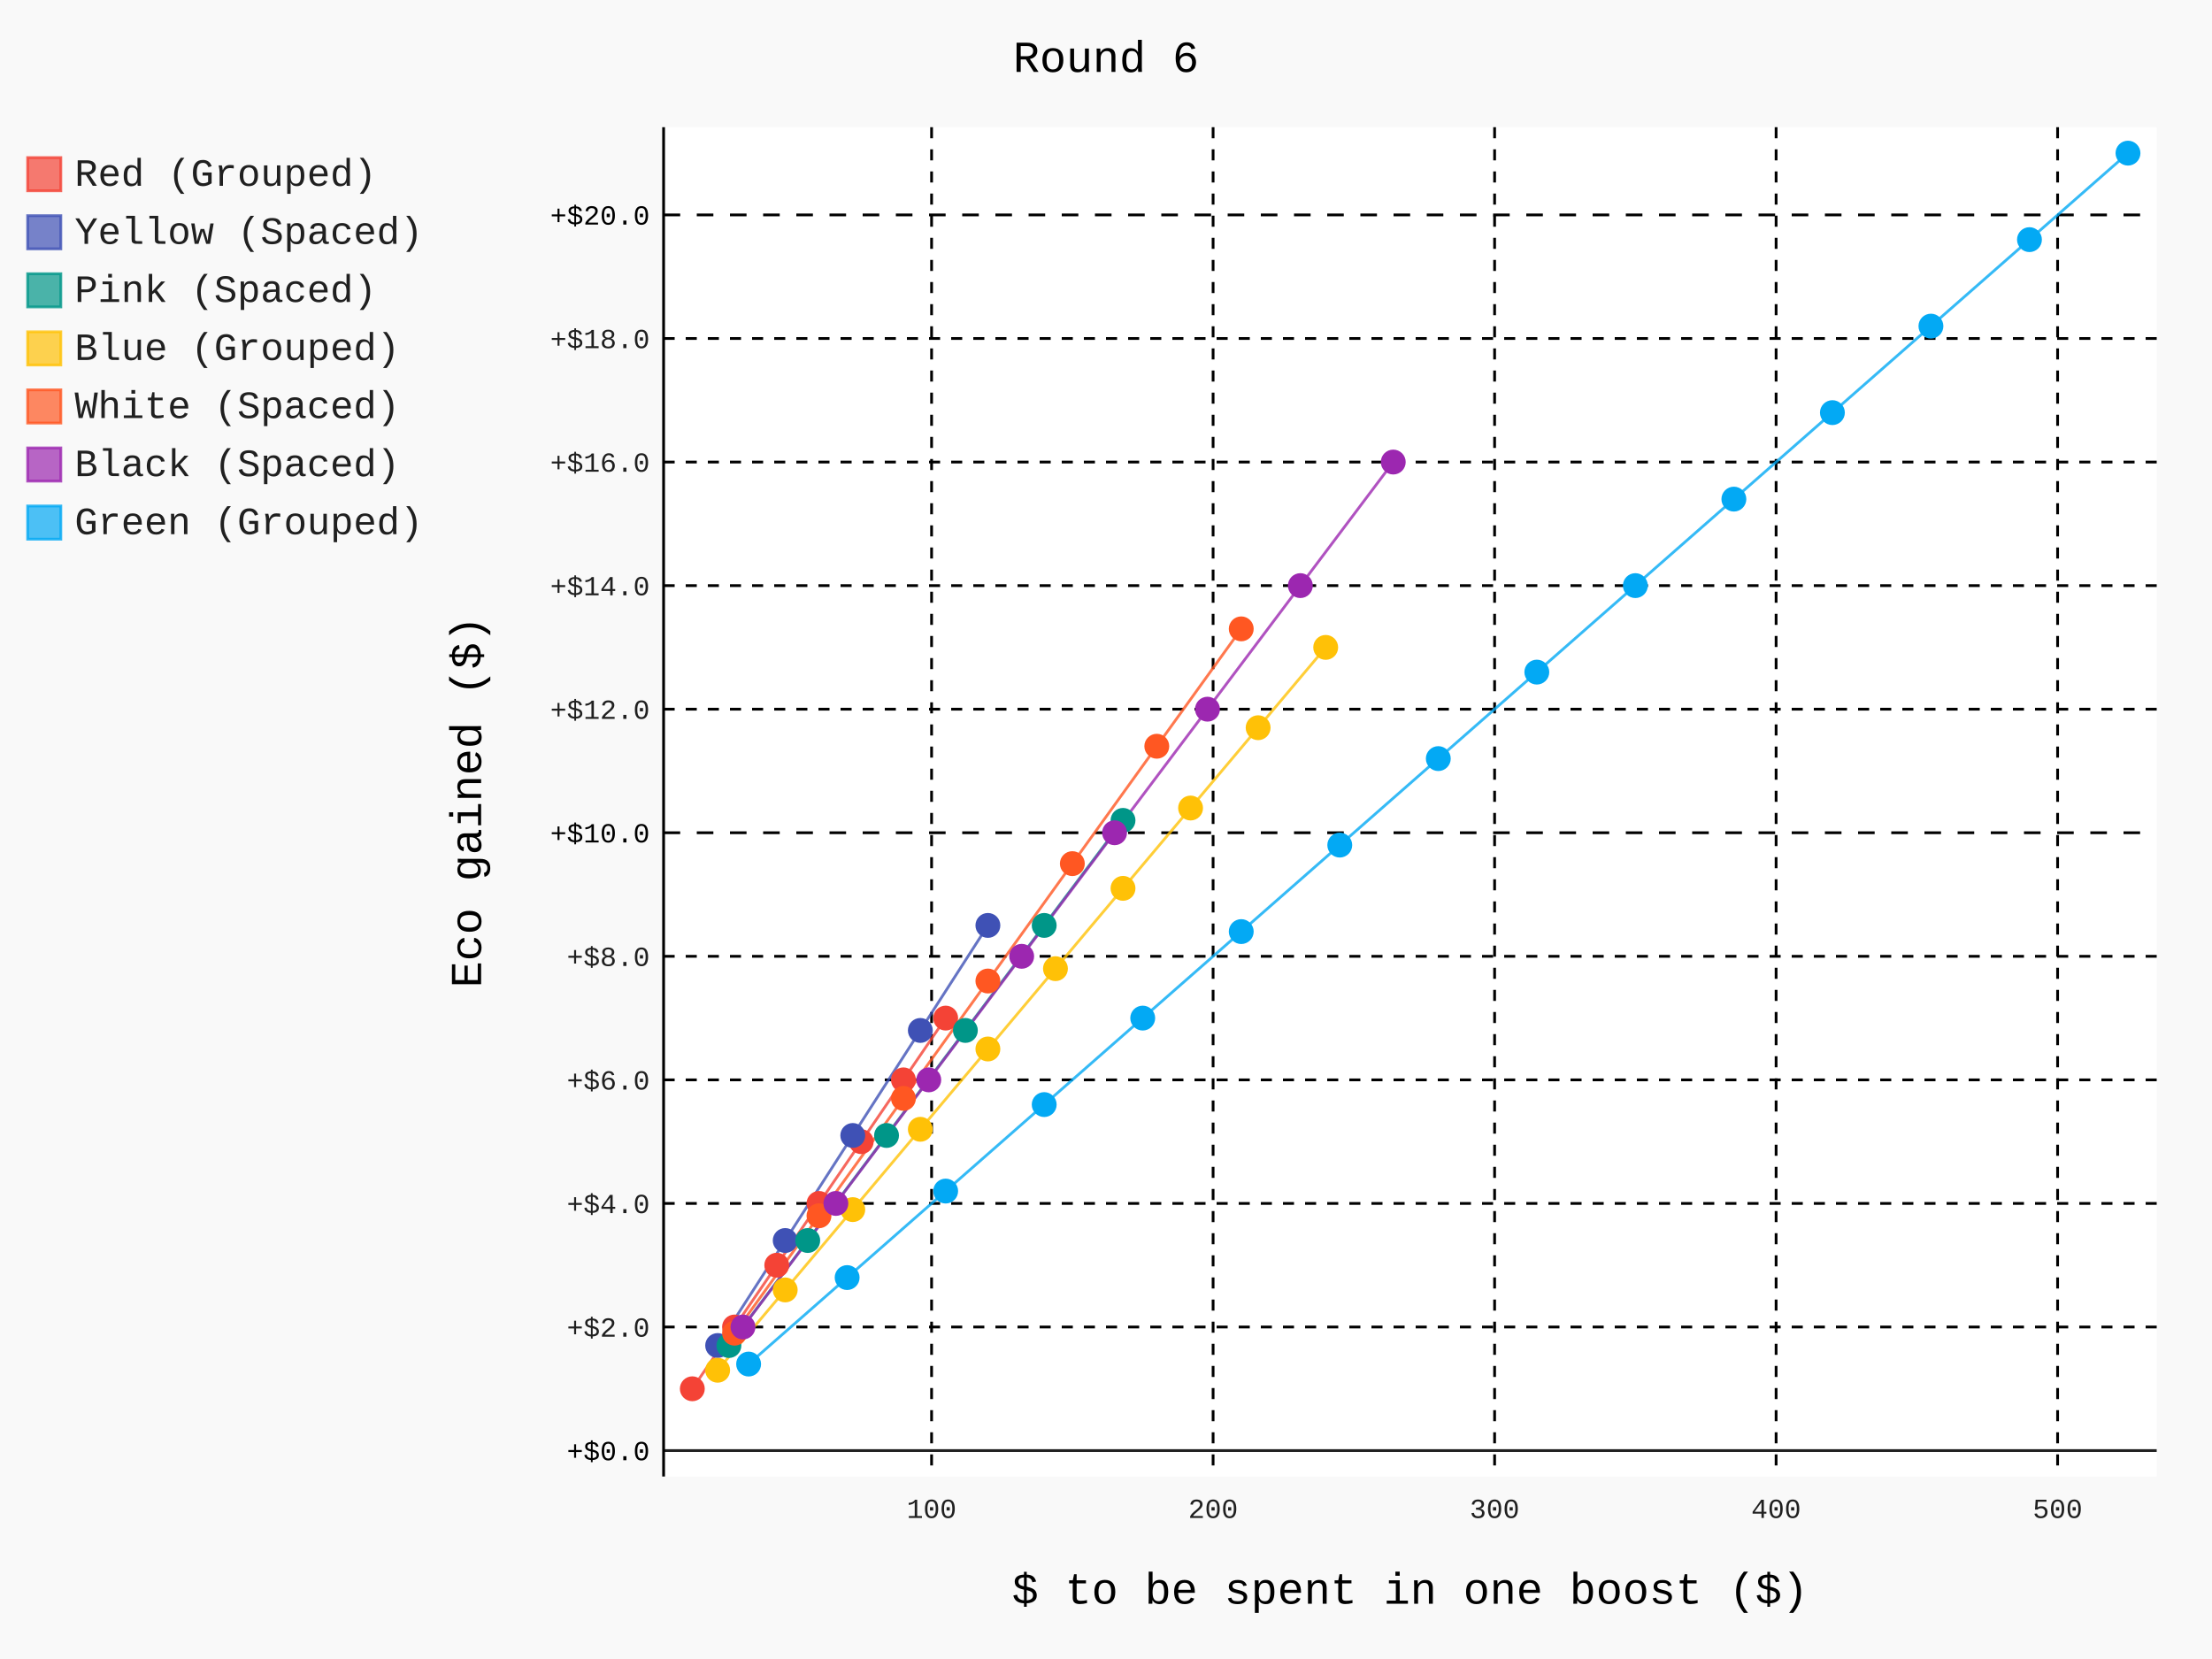
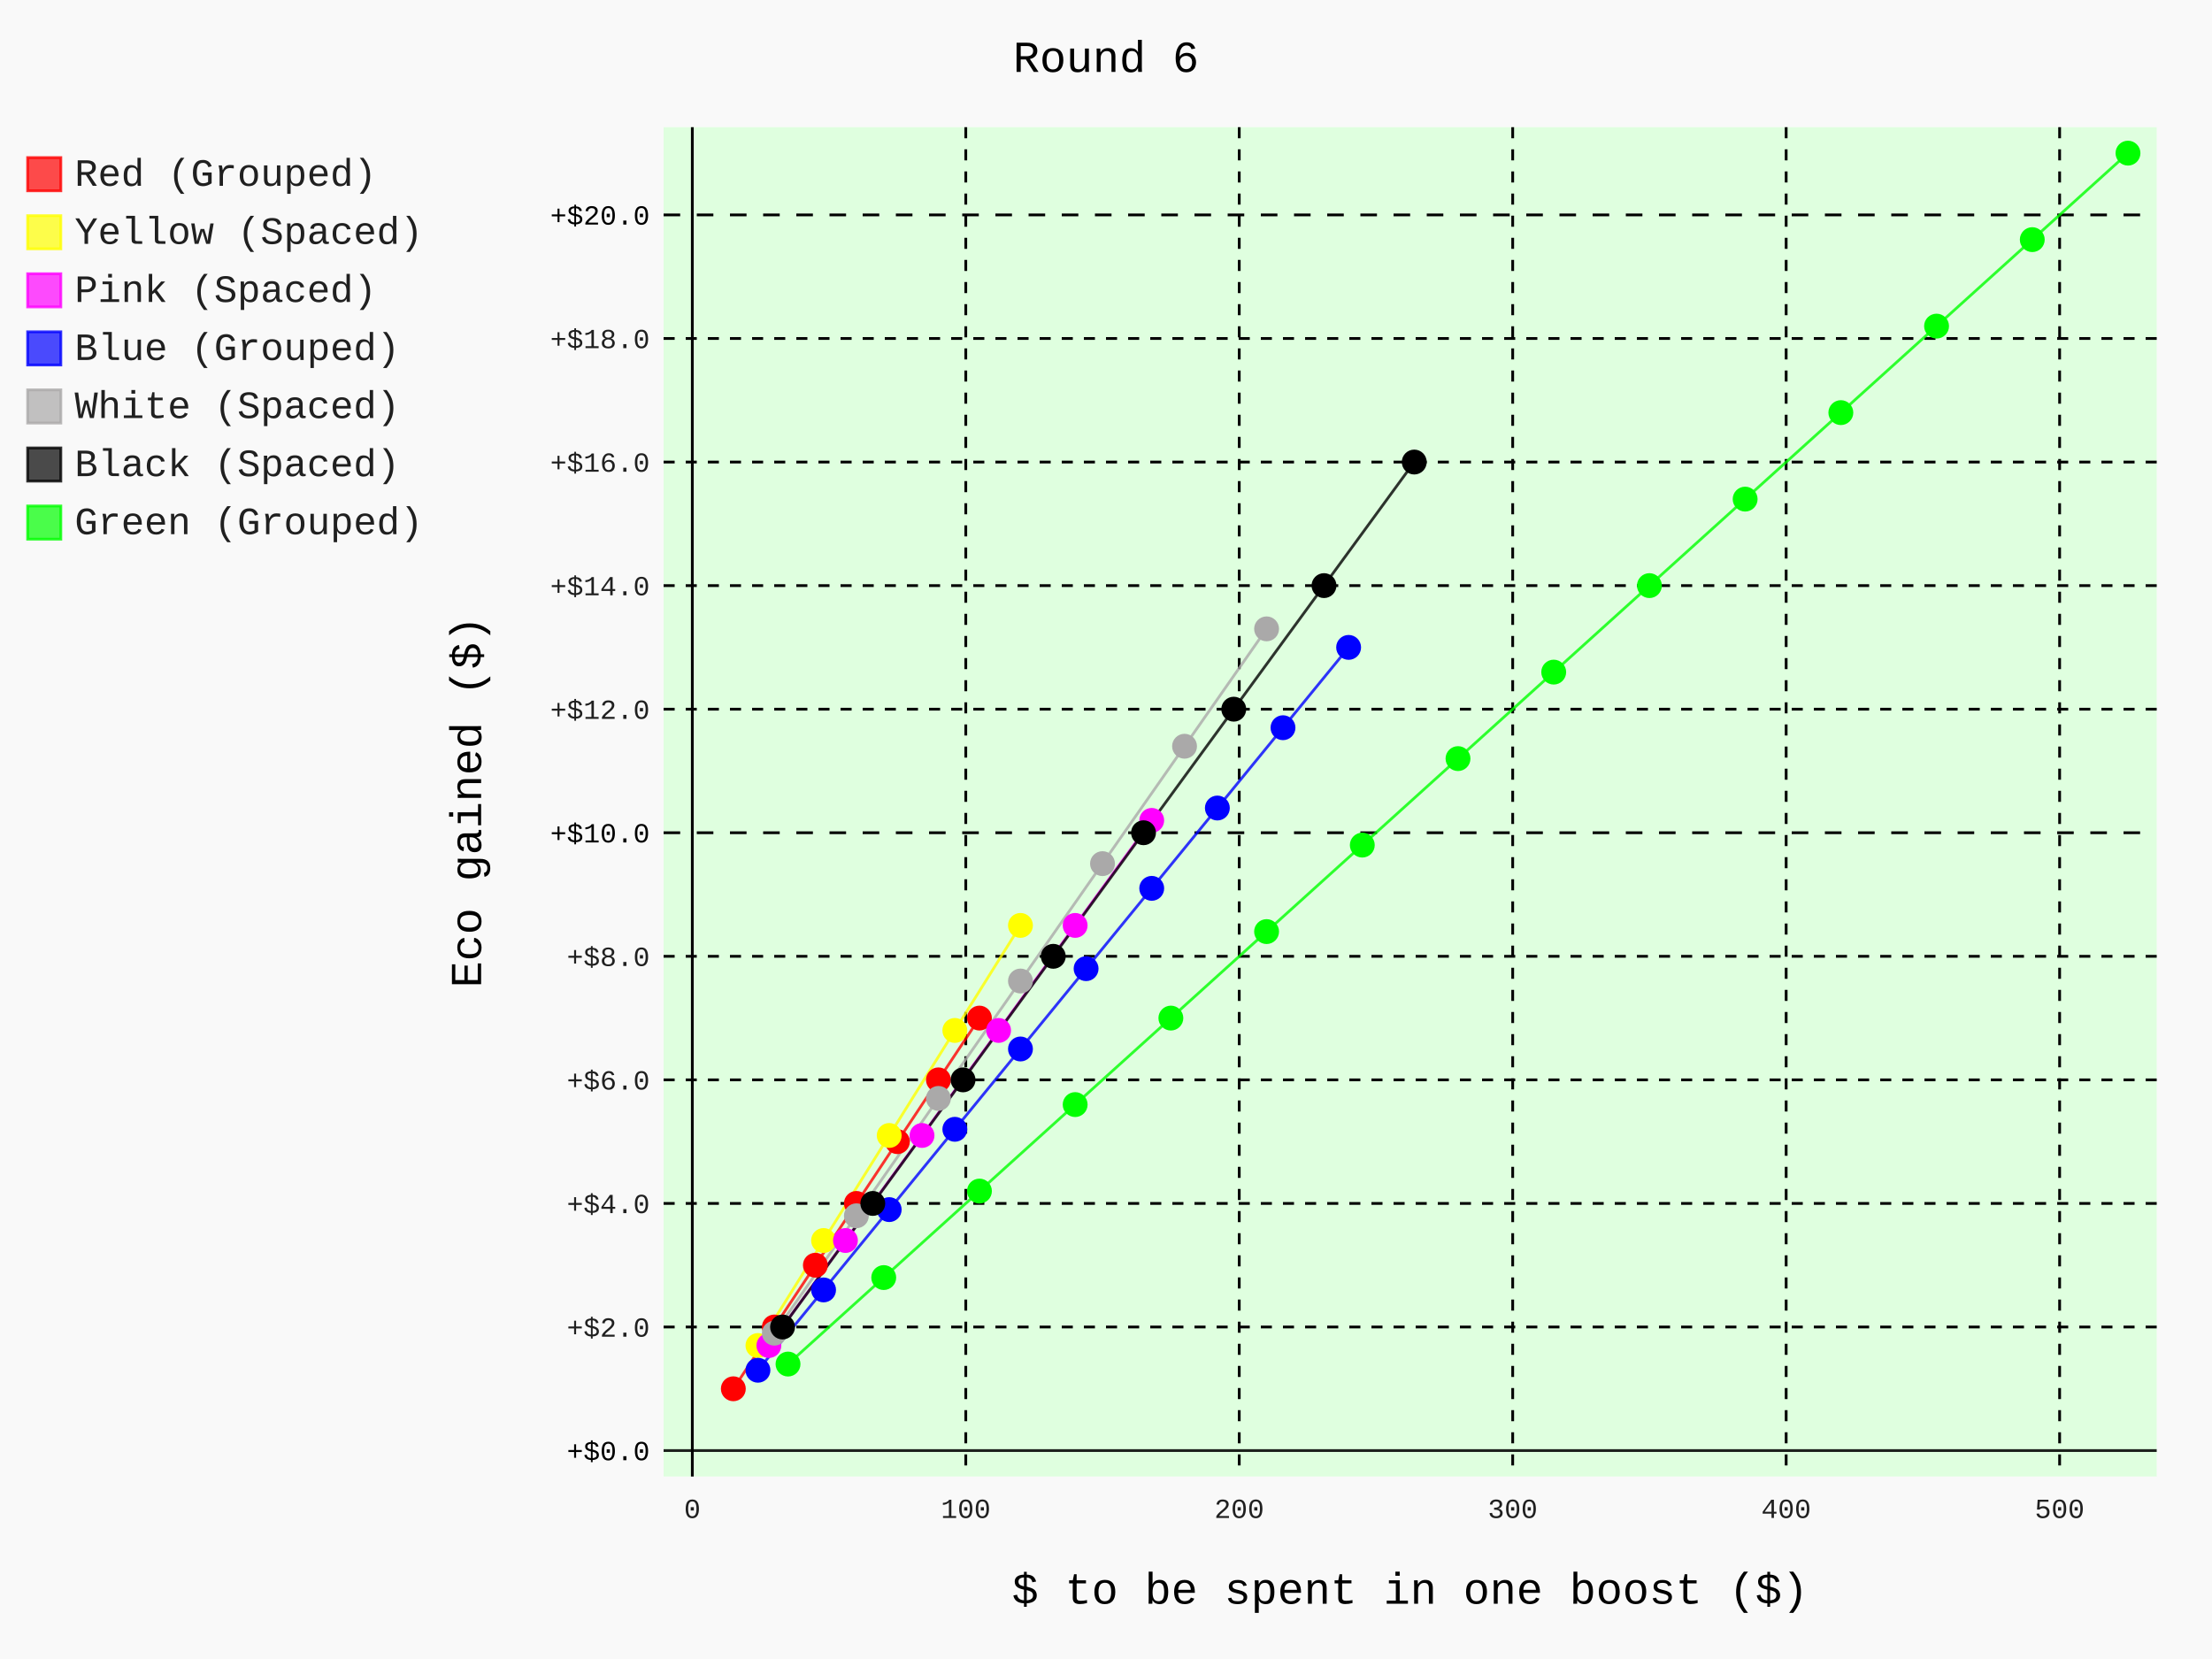
- <svg xmlns="http://www.w3.org/2000/svg" id="chart-aa7e422b-37c7-4d6f-934a-53f9d502639b" class="pygal-chart" viewBox="0 0 800 600">
+ <svg xmlns="http://www.w3.org/2000/svg" id="chart-6a867fff-202b-40a6-900a-6acf3de8e53e" class="pygal-chart" viewBox="0 0 800 600">
  <defs>
-     <style type="text/css">#chart-aa7e422b-37c7-4d6f-934a-53f9d502639b{-webkit-user-select:none;-webkit-font-smoothing:antialiased;font-family:Consolas,"Liberation Mono",Menlo,Courier,monospace}#chart-aa7e422b-37c7-4d6f-934a-53f9d502639b .title{font-family:Consolas,"Liberation Mono",Menlo,Courier,monospace;font-size:16px}#chart-aa7e422b-37c7-4d6f-934a-53f9d502639b .legends .legend text{font-family:Consolas,"Liberation Mono",Menlo,Courier,monospace;font-size:14px}#chart-aa7e422b-37c7-4d6f-934a-53f9d502639b .axis text{font-family:Consolas,"Liberation Mono",Menlo,Courier,monospace;font-size:10px}#chart-aa7e422b-37c7-4d6f-934a-53f9d502639b .axis text.major{font-family:Consolas,"Liberation Mono",Menlo,Courier,monospace;font-size:10px}#chart-aa7e422b-37c7-4d6f-934a-53f9d502639b .text-overlay text.value{font-family:Consolas,"Liberation Mono",Menlo,Courier,monospace;font-size:16px}#chart-aa7e422b-37c7-4d6f-934a-53f9d502639b .text-overlay text.label{font-family:Consolas,"Liberation Mono",Menlo,Courier,monospace;font-size:10px}#chart-aa7e422b-37c7-4d6f-934a-53f9d502639b .tooltip{font-family:Consolas,"Liberation Mono",Menlo,Courier,monospace;font-size:14px}#chart-aa7e422b-37c7-4d6f-934a-53f9d502639b text.no_data{font-family:Consolas,"Liberation Mono",Menlo,Courier,monospace;font-size:64px}
- #chart-aa7e422b-37c7-4d6f-934a-53f9d502639b{background-color:rgba(249,249,249,1)}#chart-aa7e422b-37c7-4d6f-934a-53f9d502639b path,#chart-aa7e422b-37c7-4d6f-934a-53f9d502639b line,#chart-aa7e422b-37c7-4d6f-934a-53f9d502639b rect,#chart-aa7e422b-37c7-4d6f-934a-53f9d502639b circle{-webkit-transition:150ms;-moz-transition:150ms;transition:150ms}#chart-aa7e422b-37c7-4d6f-934a-53f9d502639b .graph &gt; .background{fill:rgba(249,249,249,1)}#chart-aa7e422b-37c7-4d6f-934a-53f9d502639b .plot &gt; .background{fill:rgba(255,255,255,1)}#chart-aa7e422b-37c7-4d6f-934a-53f9d502639b .graph{fill:rgba(0,0,0,.87)}#chart-aa7e422b-37c7-4d6f-934a-53f9d502639b text.no_data{fill:rgba(0,0,0,1)}#chart-aa7e422b-37c7-4d6f-934a-53f9d502639b .title{fill:rgba(0,0,0,1)}#chart-aa7e422b-37c7-4d6f-934a-53f9d502639b .legends .legend text{fill:rgba(0,0,0,.87)}#chart-aa7e422b-37c7-4d6f-934a-53f9d502639b .legends .legend:hover text{fill:rgba(0,0,0,1)}#chart-aa7e422b-37c7-4d6f-934a-53f9d502639b .axis .line{stroke:rgba(0,0,0,1)}#chart-aa7e422b-37c7-4d6f-934a-53f9d502639b .axis .guide.line{stroke:rgba(0,0,0,.54)}#chart-aa7e422b-37c7-4d6f-934a-53f9d502639b .axis .major.line{stroke:rgba(0,0,0,.87)}#chart-aa7e422b-37c7-4d6f-934a-53f9d502639b .axis text.major{fill:rgba(0,0,0,1)}#chart-aa7e422b-37c7-4d6f-934a-53f9d502639b .axis.y .guides:hover .guide.line,#chart-aa7e422b-37c7-4d6f-934a-53f9d502639b .line-graph .axis.x .guides:hover .guide.line,#chart-aa7e422b-37c7-4d6f-934a-53f9d502639b .stackedline-graph .axis.x .guides:hover .guide.line,#chart-aa7e422b-37c7-4d6f-934a-53f9d502639b .xy-graph .axis.x .guides:hover .guide.line{stroke:rgba(0,0,0,1)}#chart-aa7e422b-37c7-4d6f-934a-53f9d502639b .axis .guides:hover text{fill:rgba(0,0,0,1)}#chart-aa7e422b-37c7-4d6f-934a-53f9d502639b .reactive{fill-opacity:.7;stroke-opacity:.8;stroke-width:1}#chart-aa7e422b-37c7-4d6f-934a-53f9d502639b .ci{stroke:rgba(0,0,0,.87)}#chart-aa7e422b-37c7-4d6f-934a-53f9d502639b .reactive.active,#chart-aa7e422b-37c7-4d6f-934a-53f9d502639b .active .reactive{fill-opacity:.8;stroke-opacity:.9;stroke-width:4}#chart-aa7e422b-37c7-4d6f-934a-53f9d502639b .ci .reactive.active{stroke-width:1.5}#chart-aa7e422b-37c7-4d6f-934a-53f9d502639b .series text{fill:rgba(0,0,0,1)}#chart-aa7e422b-37c7-4d6f-934a-53f9d502639b .tooltip rect{fill:rgba(255,255,255,1);stroke:rgba(0,0,0,1);-webkit-transition:opacity 150ms;-moz-transition:opacity 150ms;transition:opacity 150ms}#chart-aa7e422b-37c7-4d6f-934a-53f9d502639b .tooltip .label{fill:rgba(0,0,0,.87)}#chart-aa7e422b-37c7-4d6f-934a-53f9d502639b .tooltip .label{fill:rgba(0,0,0,.87)}#chart-aa7e422b-37c7-4d6f-934a-53f9d502639b .tooltip .legend{font-size:.8em;fill:rgba(0,0,0,.54)}#chart-aa7e422b-37c7-4d6f-934a-53f9d502639b .tooltip .x_label{font-size:.6em;fill:rgba(0,0,0,1)}#chart-aa7e422b-37c7-4d6f-934a-53f9d502639b .tooltip .xlink{font-size:.5em;text-decoration:underline}#chart-aa7e422b-37c7-4d6f-934a-53f9d502639b .tooltip .value{font-size:1.5em}#chart-aa7e422b-37c7-4d6f-934a-53f9d502639b .bound{font-size:.5em}#chart-aa7e422b-37c7-4d6f-934a-53f9d502639b .max-value{font-size:.75em;fill:rgba(0,0,0,.54)}#chart-aa7e422b-37c7-4d6f-934a-53f9d502639b .map-element{fill:rgba(255,255,255,1);stroke:rgba(0,0,0,.54) !important}#chart-aa7e422b-37c7-4d6f-934a-53f9d502639b .map-element .reactive{fill-opacity:inherit;stroke-opacity:inherit}#chart-aa7e422b-37c7-4d6f-934a-53f9d502639b .color-0,#chart-aa7e422b-37c7-4d6f-934a-53f9d502639b .color-0 a:visited{stroke:#F44336;fill:#F44336}#chart-aa7e422b-37c7-4d6f-934a-53f9d502639b .color-1,#chart-aa7e422b-37c7-4d6f-934a-53f9d502639b .color-1 a:visited{stroke:#3F51B5;fill:#3F51B5}#chart-aa7e422b-37c7-4d6f-934a-53f9d502639b .color-2,#chart-aa7e422b-37c7-4d6f-934a-53f9d502639b .color-2 a:visited{stroke:#009688;fill:#009688}#chart-aa7e422b-37c7-4d6f-934a-53f9d502639b .color-3,#chart-aa7e422b-37c7-4d6f-934a-53f9d502639b .color-3 a:visited{stroke:#FFC107;fill:#FFC107}#chart-aa7e422b-37c7-4d6f-934a-53f9d502639b .color-4,#chart-aa7e422b-37c7-4d6f-934a-53f9d502639b .color-4 a:visited{stroke:#FF5722;fill:#FF5722}#chart-aa7e422b-37c7-4d6f-934a-53f9d502639b .color-5,#chart-aa7e422b-37c7-4d6f-934a-53f9d502639b .color-5 a:visited{stroke:#9C27B0;fill:#9C27B0}#chart-aa7e422b-37c7-4d6f-934a-53f9d502639b .color-6,#chart-aa7e422b-37c7-4d6f-934a-53f9d502639b .color-6 a:visited{stroke:#03A9F4;fill:#03A9F4}#chart-aa7e422b-37c7-4d6f-934a-53f9d502639b .text-overlay .color-0 text{fill:black}#chart-aa7e422b-37c7-4d6f-934a-53f9d502639b .text-overlay .color-1 text{fill:black}#chart-aa7e422b-37c7-4d6f-934a-53f9d502639b .text-overlay .color-2 text{fill:black}#chart-aa7e422b-37c7-4d6f-934a-53f9d502639b .text-overlay .color-3 text{fill:black}#chart-aa7e422b-37c7-4d6f-934a-53f9d502639b .text-overlay .color-4 text{fill:black}#chart-aa7e422b-37c7-4d6f-934a-53f9d502639b .text-overlay .color-5 text{fill:black}#chart-aa7e422b-37c7-4d6f-934a-53f9d502639b .text-overlay .color-6 text{fill:black}#chart-aa7e422b-37c7-4d6f-934a-53f9d502639b .series{stroke-width:2;stroke-dasharray:(2,3)}#chart-aa7e422b-37c7-4d6f-934a-53f9d502639b .series.serie-0{stroke-width:2;stroke-dasharray:(2,3)}#chart-aa7e422b-37c7-4d6f-934a-53f9d502639b .series.serie-1{stroke-width:2;stroke-dasharray:(2,3)}#chart-aa7e422b-37c7-4d6f-934a-53f9d502639b .series.serie-2{stroke-width:2;stroke-dasharray:(2,3)}#chart-aa7e422b-37c7-4d6f-934a-53f9d502639b .series.serie-3{stroke-width:2;stroke-dasharray:(2,3)}#chart-aa7e422b-37c7-4d6f-934a-53f9d502639b .series.serie-4{stroke-width:2;stroke-dasharray:(2,3)}#chart-aa7e422b-37c7-4d6f-934a-53f9d502639b .series.serie-5{stroke-width:2;stroke-dasharray:(2,3)}#chart-aa7e422b-37c7-4d6f-934a-53f9d502639b .series.serie-6{stroke-width:2;stroke-dasharray:(2,3)}
- #chart-aa7e422b-37c7-4d6f-934a-53f9d502639b text.no_data{text-anchor:middle}#chart-aa7e422b-37c7-4d6f-934a-53f9d502639b .guide.line{fill:none}#chart-aa7e422b-37c7-4d6f-934a-53f9d502639b .centered{text-anchor:middle}#chart-aa7e422b-37c7-4d6f-934a-53f9d502639b .title{text-anchor:middle}#chart-aa7e422b-37c7-4d6f-934a-53f9d502639b .legends .legend text{fill-opacity:1}#chart-aa7e422b-37c7-4d6f-934a-53f9d502639b .axis.x text{text-anchor:middle}#chart-aa7e422b-37c7-4d6f-934a-53f9d502639b .axis.x:not(.web) text[transform]{text-anchor:start}#chart-aa7e422b-37c7-4d6f-934a-53f9d502639b .axis.x:not(.web) text[transform].backwards{text-anchor:end}#chart-aa7e422b-37c7-4d6f-934a-53f9d502639b .axis.y text{text-anchor:end}#chart-aa7e422b-37c7-4d6f-934a-53f9d502639b .axis.y text[transform].backwards{text-anchor:start}#chart-aa7e422b-37c7-4d6f-934a-53f9d502639b .axis.y2 text{text-anchor:start}#chart-aa7e422b-37c7-4d6f-934a-53f9d502639b .axis.y2 text[transform].backwards{text-anchor:end}#chart-aa7e422b-37c7-4d6f-934a-53f9d502639b .axis .guide.line{stroke-dasharray:4,4;stroke:black}#chart-aa7e422b-37c7-4d6f-934a-53f9d502639b .axis .major.guide.line{stroke-dasharray:6,6;stroke:black}#chart-aa7e422b-37c7-4d6f-934a-53f9d502639b .horizontal .axis.y .guide.line,#chart-aa7e422b-37c7-4d6f-934a-53f9d502639b .horizontal .axis.y2 .guide.line,#chart-aa7e422b-37c7-4d6f-934a-53f9d502639b .vertical .axis.x .guide.line{opacity:0}#chart-aa7e422b-37c7-4d6f-934a-53f9d502639b .horizontal .axis.always_show .guide.line,#chart-aa7e422b-37c7-4d6f-934a-53f9d502639b .vertical .axis.always_show .guide.line{opacity:1 !important}#chart-aa7e422b-37c7-4d6f-934a-53f9d502639b .axis.y .guides:hover .guide.line,#chart-aa7e422b-37c7-4d6f-934a-53f9d502639b .axis.y2 .guides:hover .guide.line,#chart-aa7e422b-37c7-4d6f-934a-53f9d502639b .axis.x .guides:hover .guide.line{opacity:1}#chart-aa7e422b-37c7-4d6f-934a-53f9d502639b .axis .guides:hover text{opacity:1}#chart-aa7e422b-37c7-4d6f-934a-53f9d502639b .nofill{fill:none}#chart-aa7e422b-37c7-4d6f-934a-53f9d502639b .subtle-fill{fill-opacity:.2}#chart-aa7e422b-37c7-4d6f-934a-53f9d502639b .dot{stroke-width:1px;fill-opacity:1;stroke-opacity:1}#chart-aa7e422b-37c7-4d6f-934a-53f9d502639b .dot.active{stroke-width:5px}#chart-aa7e422b-37c7-4d6f-934a-53f9d502639b .dot.negative{fill:transparent}#chart-aa7e422b-37c7-4d6f-934a-53f9d502639b text,#chart-aa7e422b-37c7-4d6f-934a-53f9d502639b tspan{stroke:none !important}#chart-aa7e422b-37c7-4d6f-934a-53f9d502639b .series text.active{opacity:1}#chart-aa7e422b-37c7-4d6f-934a-53f9d502639b .tooltip rect{fill-opacity:.95;stroke-width:.5}#chart-aa7e422b-37c7-4d6f-934a-53f9d502639b .tooltip text{fill-opacity:1}#chart-aa7e422b-37c7-4d6f-934a-53f9d502639b .showable{visibility:hidden}#chart-aa7e422b-37c7-4d6f-934a-53f9d502639b .showable.shown{visibility:visible}#chart-aa7e422b-37c7-4d6f-934a-53f9d502639b .gauge-background{fill:rgba(229,229,229,1);stroke:none}#chart-aa7e422b-37c7-4d6f-934a-53f9d502639b .bg-lines{stroke:rgba(249,249,249,1);stroke-width:2px}</style>
+     <style type="text/css">#chart-6a867fff-202b-40a6-900a-6acf3de8e53e{-webkit-user-select:none;-webkit-font-smoothing:antialiased;font-family:Consolas,"Liberation Mono",Menlo,Courier,monospace}#chart-6a867fff-202b-40a6-900a-6acf3de8e53e .title{font-family:Consolas,"Liberation Mono",Menlo,Courier,monospace;font-size:16px}#chart-6a867fff-202b-40a6-900a-6acf3de8e53e .legends .legend text{font-family:Consolas,"Liberation Mono",Menlo,Courier,monospace;font-size:14px}#chart-6a867fff-202b-40a6-900a-6acf3de8e53e .axis text{font-family:Consolas,"Liberation Mono",Menlo,Courier,monospace;font-size:10px}#chart-6a867fff-202b-40a6-900a-6acf3de8e53e .axis text.major{font-family:Consolas,"Liberation Mono",Menlo,Courier,monospace;font-size:10px}#chart-6a867fff-202b-40a6-900a-6acf3de8e53e .text-overlay text.value{font-family:Consolas,"Liberation Mono",Menlo,Courier,monospace;font-size:16px}#chart-6a867fff-202b-40a6-900a-6acf3de8e53e .text-overlay text.label{font-family:Consolas,"Liberation Mono",Menlo,Courier,monospace;font-size:10px}#chart-6a867fff-202b-40a6-900a-6acf3de8e53e .tooltip{font-family:Consolas,"Liberation Mono",Menlo,Courier,monospace;font-size:14px}#chart-6a867fff-202b-40a6-900a-6acf3de8e53e text.no_data{font-family:Consolas,"Liberation Mono",Menlo,Courier,monospace;font-size:64px}
+ #chart-6a867fff-202b-40a6-900a-6acf3de8e53e{background-color:rgba(249,249,249,1)}#chart-6a867fff-202b-40a6-900a-6acf3de8e53e path,#chart-6a867fff-202b-40a6-900a-6acf3de8e53e line,#chart-6a867fff-202b-40a6-900a-6acf3de8e53e rect,#chart-6a867fff-202b-40a6-900a-6acf3de8e53e circle{-webkit-transition:150ms;-moz-transition:150ms;transition:150ms}#chart-6a867fff-202b-40a6-900a-6acf3de8e53e .graph &gt; .background{fill:rgba(249,249,249,1)}#chart-6a867fff-202b-40a6-900a-6acf3de8e53e .plot &gt; .background{fill:#dfffdf}#chart-6a867fff-202b-40a6-900a-6acf3de8e53e .graph{fill:rgba(0,0,0,.87)}#chart-6a867fff-202b-40a6-900a-6acf3de8e53e text.no_data{fill:rgba(0,0,0,1)}#chart-6a867fff-202b-40a6-900a-6acf3de8e53e .title{fill:rgba(0,0,0,1)}#chart-6a867fff-202b-40a6-900a-6acf3de8e53e .legends .legend text{fill:rgba(0,0,0,.87)}#chart-6a867fff-202b-40a6-900a-6acf3de8e53e .legends .legend:hover text{fill:rgba(0,0,0,1)}#chart-6a867fff-202b-40a6-900a-6acf3de8e53e .axis .line{stroke:rgba(0,0,0,1)}#chart-6a867fff-202b-40a6-900a-6acf3de8e53e .axis .guide.line{stroke:rgba(0,0,0,.54)}#chart-6a867fff-202b-40a6-900a-6acf3de8e53e .axis .major.line{stroke:rgba(0,0,0,.87)}#chart-6a867fff-202b-40a6-900a-6acf3de8e53e .axis text.major{fill:rgba(0,0,0,1)}#chart-6a867fff-202b-40a6-900a-6acf3de8e53e .axis.y .guides:hover .guide.line,#chart-6a867fff-202b-40a6-900a-6acf3de8e53e .line-graph .axis.x .guides:hover .guide.line,#chart-6a867fff-202b-40a6-900a-6acf3de8e53e .stackedline-graph .axis.x .guides:hover .guide.line,#chart-6a867fff-202b-40a6-900a-6acf3de8e53e .xy-graph .axis.x .guides:hover .guide.line{stroke:rgba(0,0,0,1)}#chart-6a867fff-202b-40a6-900a-6acf3de8e53e .axis .guides:hover text{fill:rgba(0,0,0,1)}#chart-6a867fff-202b-40a6-900a-6acf3de8e53e .reactive{fill-opacity:.7;stroke-opacity:.8;stroke-width:1}#chart-6a867fff-202b-40a6-900a-6acf3de8e53e .ci{stroke:rgba(0,0,0,.87)}#chart-6a867fff-202b-40a6-900a-6acf3de8e53e .reactive.active,#chart-6a867fff-202b-40a6-900a-6acf3de8e53e .active .reactive{fill-opacity:.8;stroke-opacity:.9;stroke-width:4}#chart-6a867fff-202b-40a6-900a-6acf3de8e53e .ci .reactive.active{stroke-width:1.5}#chart-6a867fff-202b-40a6-900a-6acf3de8e53e .series text{fill:rgba(0,0,0,1)}#chart-6a867fff-202b-40a6-900a-6acf3de8e53e .tooltip rect{fill:#dfffdf;stroke:rgba(0,0,0,1);-webkit-transition:opacity 150ms;-moz-transition:opacity 150ms;transition:opacity 150ms}#chart-6a867fff-202b-40a6-900a-6acf3de8e53e .tooltip .label{fill:rgba(0,0,0,.87)}#chart-6a867fff-202b-40a6-900a-6acf3de8e53e .tooltip .label{fill:rgba(0,0,0,.87)}#chart-6a867fff-202b-40a6-900a-6acf3de8e53e .tooltip .legend{font-size:.8em;fill:rgba(0,0,0,.54)}#chart-6a867fff-202b-40a6-900a-6acf3de8e53e .tooltip .x_label{font-size:.6em;fill:rgba(0,0,0,1)}#chart-6a867fff-202b-40a6-900a-6acf3de8e53e .tooltip .xlink{font-size:.5em;text-decoration:underline}#chart-6a867fff-202b-40a6-900a-6acf3de8e53e .tooltip .value{font-size:1.5em}#chart-6a867fff-202b-40a6-900a-6acf3de8e53e .bound{font-size:.5em}#chart-6a867fff-202b-40a6-900a-6acf3de8e53e .max-value{font-size:.75em;fill:rgba(0,0,0,.54)}#chart-6a867fff-202b-40a6-900a-6acf3de8e53e .map-element{fill:#dfffdf;stroke:rgba(0,0,0,.54) !important}#chart-6a867fff-202b-40a6-900a-6acf3de8e53e .map-element .reactive{fill-opacity:inherit;stroke-opacity:inherit}#chart-6a867fff-202b-40a6-900a-6acf3de8e53e .color-0,#chart-6a867fff-202b-40a6-900a-6acf3de8e53e .color-0 a:visited{stroke:#ff0101;fill:#ff0101}#chart-6a867fff-202b-40a6-900a-6acf3de8e53e .color-1,#chart-6a867fff-202b-40a6-900a-6acf3de8e53e .color-1 a:visited{stroke:#ffff00;fill:#ffff00}#chart-6a867fff-202b-40a6-900a-6acf3de8e53e .color-2,#chart-6a867fff-202b-40a6-900a-6acf3de8e53e .color-2 a:visited{stroke:#ff00ff;fill:#ff00ff}#chart-6a867fff-202b-40a6-900a-6acf3de8e53e .color-3,#chart-6a867fff-202b-40a6-900a-6acf3de8e53e .color-3 a:visited{stroke:#0101ff;fill:#0101ff}#chart-6a867fff-202b-40a6-900a-6acf3de8e53e .color-4,#chart-6a867fff-202b-40a6-900a-6acf3de8e53e .color-4 a:visited{stroke:#aaa9a9;fill:#aaa9a9}#chart-6a867fff-202b-40a6-900a-6acf3de8e53e .color-5,#chart-6a867fff-202b-40a6-900a-6acf3de8e53e .color-5 a:visited{stroke:#000000;fill:#000000}#chart-6a867fff-202b-40a6-900a-6acf3de8e53e .color-6,#chart-6a867fff-202b-40a6-900a-6acf3de8e53e .color-6 a:visited{stroke:#01ff01;fill:#01ff01}#chart-6a867fff-202b-40a6-900a-6acf3de8e53e .text-overlay .color-0 text{fill:black}#chart-6a867fff-202b-40a6-900a-6acf3de8e53e .text-overlay .color-1 text{fill:black}#chart-6a867fff-202b-40a6-900a-6acf3de8e53e .text-overlay .color-2 text{fill:black}#chart-6a867fff-202b-40a6-900a-6acf3de8e53e .text-overlay .color-3 text{fill:black}#chart-6a867fff-202b-40a6-900a-6acf3de8e53e .text-overlay .color-4 text{fill:black}#chart-6a867fff-202b-40a6-900a-6acf3de8e53e .text-overlay .color-5 text{fill:white}#chart-6a867fff-202b-40a6-900a-6acf3de8e53e .text-overlay .color-6 text{fill:black}#chart-6a867fff-202b-40a6-900a-6acf3de8e53e .series{stroke-width:2;stroke-dasharray:(2,3)}#chart-6a867fff-202b-40a6-900a-6acf3de8e53e .series.serie-0{stroke-width:2;stroke-dasharray:(2,3)}#chart-6a867fff-202b-40a6-900a-6acf3de8e53e .series.serie-1{stroke-width:2;stroke-dasharray:(2,3)}#chart-6a867fff-202b-40a6-900a-6acf3de8e53e .series.serie-2{stroke-width:2;stroke-dasharray:(2,3)}#chart-6a867fff-202b-40a6-900a-6acf3de8e53e .series.serie-3{stroke-width:2;stroke-dasharray:(2,3)}#chart-6a867fff-202b-40a6-900a-6acf3de8e53e .series.serie-4{stroke-width:2;stroke-dasharray:(2,3)}#chart-6a867fff-202b-40a6-900a-6acf3de8e53e .series.serie-5{stroke-width:2;stroke-dasharray:(2,3)}#chart-6a867fff-202b-40a6-900a-6acf3de8e53e .series.serie-6{stroke-width:2;stroke-dasharray:(2,3)}
+ #chart-6a867fff-202b-40a6-900a-6acf3de8e53e text.no_data{text-anchor:middle}#chart-6a867fff-202b-40a6-900a-6acf3de8e53e .guide.line{fill:none}#chart-6a867fff-202b-40a6-900a-6acf3de8e53e .centered{text-anchor:middle}#chart-6a867fff-202b-40a6-900a-6acf3de8e53e .title{text-anchor:middle}#chart-6a867fff-202b-40a6-900a-6acf3de8e53e .legends .legend text{fill-opacity:1}#chart-6a867fff-202b-40a6-900a-6acf3de8e53e .axis.x text{text-anchor:middle}#chart-6a867fff-202b-40a6-900a-6acf3de8e53e .axis.x:not(.web) text[transform]{text-anchor:start}#chart-6a867fff-202b-40a6-900a-6acf3de8e53e .axis.x:not(.web) text[transform].backwards{text-anchor:end}#chart-6a867fff-202b-40a6-900a-6acf3de8e53e .axis.y text{text-anchor:end}#chart-6a867fff-202b-40a6-900a-6acf3de8e53e .axis.y text[transform].backwards{text-anchor:start}#chart-6a867fff-202b-40a6-900a-6acf3de8e53e .axis.y2 text{text-anchor:start}#chart-6a867fff-202b-40a6-900a-6acf3de8e53e .axis.y2 text[transform].backwards{text-anchor:end}#chart-6a867fff-202b-40a6-900a-6acf3de8e53e .axis .guide.line{stroke-dasharray:4,4;stroke:black}#chart-6a867fff-202b-40a6-900a-6acf3de8e53e .axis .major.guide.line{stroke-dasharray:6,6;stroke:black}#chart-6a867fff-202b-40a6-900a-6acf3de8e53e .horizontal .axis.y .guide.line,#chart-6a867fff-202b-40a6-900a-6acf3de8e53e .horizontal .axis.y2 .guide.line,#chart-6a867fff-202b-40a6-900a-6acf3de8e53e .vertical .axis.x .guide.line{opacity:0}#chart-6a867fff-202b-40a6-900a-6acf3de8e53e .horizontal .axis.always_show .guide.line,#chart-6a867fff-202b-40a6-900a-6acf3de8e53e .vertical .axis.always_show .guide.line{opacity:1 !important}#chart-6a867fff-202b-40a6-900a-6acf3de8e53e .axis.y .guides:hover .guide.line,#chart-6a867fff-202b-40a6-900a-6acf3de8e53e .axis.y2 .guides:hover .guide.line,#chart-6a867fff-202b-40a6-900a-6acf3de8e53e .axis.x .guides:hover .guide.line{opacity:1}#chart-6a867fff-202b-40a6-900a-6acf3de8e53e .axis .guides:hover text{opacity:1}#chart-6a867fff-202b-40a6-900a-6acf3de8e53e .nofill{fill:none}#chart-6a867fff-202b-40a6-900a-6acf3de8e53e .subtle-fill{fill-opacity:.2}#chart-6a867fff-202b-40a6-900a-6acf3de8e53e .dot{stroke-width:1px;fill-opacity:1;stroke-opacity:1}#chart-6a867fff-202b-40a6-900a-6acf3de8e53e .dot.active{stroke-width:5px}#chart-6a867fff-202b-40a6-900a-6acf3de8e53e .dot.negative{fill:transparent}#chart-6a867fff-202b-40a6-900a-6acf3de8e53e text,#chart-6a867fff-202b-40a6-900a-6acf3de8e53e tspan{stroke:none !important}#chart-6a867fff-202b-40a6-900a-6acf3de8e53e .series text.active{opacity:1}#chart-6a867fff-202b-40a6-900a-6acf3de8e53e .tooltip rect{fill-opacity:.95;stroke-width:.5}#chart-6a867fff-202b-40a6-900a-6acf3de8e53e .tooltip text{fill-opacity:1}#chart-6a867fff-202b-40a6-900a-6acf3de8e53e .showable{visibility:hidden}#chart-6a867fff-202b-40a6-900a-6acf3de8e53e .showable.shown{visibility:visible}#chart-6a867fff-202b-40a6-900a-6acf3de8e53e .gauge-background{fill:rgba(229,229,229,1);stroke:none}#chart-6a867fff-202b-40a6-900a-6acf3de8e53e .bg-lines{stroke:rgba(249,249,249,1);stroke-width:2px}</style>
  </defs>
  <g class="graph xy-graph vertical">
    <rect x="0" y="0" width="800" height="600" class="background" />
    <g transform="translate(240, 46)" class="plot">
      <rect x="0" y="0" width="540.0" height="488" class="background" />
      <g class="axis y always_show">
        <g class="guides">
          <path d="M0 478.615 h540" class="major line" />
          <text x="-5" y="482.115" class="major">+$0.0</text>
        </g>
        <g class="guides">
          <path d="M0 433.927 h540" class="guide line" />
          <text x="-5" y="437.427" class="">+$2.0</text>
        </g>
        <g class="guides">
          <path d="M0 389.238 h540" class="guide line" />
          <text x="-5" y="392.738" class="">+$4.0</text>
        </g>
        <g class="guides">
          <path d="M0 344.549 h540" class="guide line" />
          <text x="-5" y="348.049" class="">+$6.0</text>
        </g>
        <g class="guides">
          <path d="M0 299.861 h540" class="guide line" />
          <text x="-5" y="303.361" class="">+$8.0</text>
        </g>
        <g class="guides">
          <path d="M0 255.172 h540" class="major guide line" />
          <text x="-5" y="258.672" class="major">+$10.0</text>
        </g>
        <g class="guides">
          <path d="M0 210.484 h540" class="guide line" />
          <text x="-5" y="213.984" class="">+$12.0</text>
        </g>
        <g class="guides">
          <path d="M0 165.795 h540" class="guide line" />
          <text x="-5" y="169.295" class="">+$14.0</text>
        </g>
        <g class="guides">
          <path d="M0 121.106 h540" class="guide line" />
          <text x="-5" y="124.606" class="">+$16.0</text>
        </g>
        <g class="guides">
          <path d="M0 76.418 h540" class="guide line" />
          <text x="-5" y="79.918" class="">+$18.0</text>
        </g>
        <g class="guides">
          <path d="M0 31.729 h540" class="major guide line" />
          <text x="-5" y="35.229" class="major">+$20.0</text>
        </g>
      </g>
      <g class="axis x always_show">
-         <path d="M0 0 v488" class="line" />
-         <g class="guides">
-           <path d="M96.923 0 v488" class="guide line" />
-           <text x="96.923" y="503.0" class="">100</text>
-         </g>
-         <g class="guides">
-           <path d="M198.733 0 v488" class="guide line" />
-           <text x="198.733" y="503.0" class="">200</text>
-         </g>
-         <g class="guides">
-           <path d="M300.543 0 v488" class="guide line" />
-           <text x="300.543" y="503.0" class="">300</text>
-         </g>
-         <g class="guides">
-           <path d="M402.353 0 v488" class="guide line" />
-           <text x="402.353" y="503.0" class="">400</text>
-         </g>
-         <g class="guides">
-           <path d="M504.163 0 v488" class="guide line" />
-           <text x="504.163" y="503.0" class="">500</text>
+         <g class="guides">
+           <path d="M10.385 0 v488" class="axis line" />
+           <text x="10.385" y="503.0" class="">0</text>
+         </g>
+         <g class="guides">
+           <path d="M109.286 0 v488" class="guide line" />
+           <text x="109.286" y="503.0" class="">100</text>
+         </g>
+         <g class="guides">
+           <path d="M208.187 0 v488" class="guide line" />
+           <text x="208.187" y="503.0" class="">200</text>
+         </g>
+         <g class="guides">
+           <path d="M307.088 0 v488" class="guide line" />
+           <text x="307.088" y="503.0" class="">300</text>
+         </g>
+         <g class="guides">
+           <path d="M405.989 0 v488" class="guide line" />
+           <text x="405.989" y="503.0" class="">400</text>
+         </g>
+         <g class="guides">
+           <path d="M504.89 0 v488" class="guide line" />
+           <text x="504.89" y="503.0" class="">500</text>
        </g>
      </g>
      <g class="series serie-0 color-0">
-         <path d="M10.385 456.271 L25.656 433.927 40.928 411.582 56.199 389.238 71.471 366.894 86.742 344.549 102.014 322.205" class="line reactive nofill" />
+         <path d="M25.22 456.271 L40.055 433.927 54.89 411.582 69.725 389.238 84.56 366.894 99.396 344.549 114.231 322.205" class="line reactive nofill" />
      </g>
      <g class="series serie-1 color-1">
-         <path d="M19.548 440.63 L43.982 402.645 68.416 364.659 92.851 326.674 117.285 288.689" class="line reactive nofill" />
+         <path d="M34.121 440.63 L57.857 402.645 81.593 364.659 105.33 326.674 129.066 288.689" class="line reactive nofill" />
      </g>
      <g class="series serie-2 color-2">
-         <path d="M23.62 440.63 L52.127 402.645 80.633 364.659 109.14 326.674 137.647 288.689 166.154 250.703" class="line reactive nofill" />
+         <path d="M38.077 440.63 L65.769 402.645 93.462 364.659 121.154 326.674 148.846 288.689 176.538 250.703" class="line reactive nofill" />
      </g>
      <g class="series serie-3 color-3">
-         <path d="M19.548 449.568 L43.982 420.52 68.416 391.473 92.851 362.425 117.285 333.377 141.719 304.33 166.154 275.282 190.588 246.234 215.023 217.187 239.457 188.139" class="line reactive nofill" />
+         <path d="M34.121 449.568 L57.857 420.52 81.593 391.473 105.33 362.425 129.066 333.377 152.802 304.33 176.538 275.282 200.275 246.234 224.011 217.187 247.747 188.139" class="line reactive nofill" />
      </g>
      <g class="series serie-4 color-4">
-         <path d="M25.656 436.161 L56.199 393.707 86.742 351.253 117.285 308.799 147.828 266.344 178.371 223.89 208.914 181.436" class="line reactive nofill" />
+         <path d="M40.055 436.161 L69.725 393.707 99.396 351.253 129.066 308.799 158.736 266.344 188.407 223.89 218.077 181.436" class="line reactive nofill" />
      </g>
      <g class="series serie-5 color-5">
-         <path d="M28.71 433.927 L62.308 389.238 95.905 344.549 129.502 299.861 163.1 255.172 196.697 210.484 230.294 165.795 263.891 121.106" class="line reactive nofill" />
+         <path d="M43.022 433.927 L75.659 389.238 108.297 344.549 140.934 299.861 173.571 255.172 206.209 210.484 238.846 165.795 271.484 121.106" class="line reactive nofill" />
      </g>
      <g class="series serie-6 color-6">
-         <path d="M30.747 447.333 L66.38 416.051 102.014 384.769 137.647 353.487 173.281 322.205 208.914 290.923 244.548 259.641 280.181 228.359 315.814 197.077 351.448 165.795 387.081 134.513 422.715 103.231 458.348 71.949 493.982 40.667 529.615 9.385" class="line reactive nofill" />
+         <path d="M45 447.333 L79.615 416.051 114.231 384.769 148.846 353.487 183.462 322.205 218.077 290.923 252.692 259.641 287.308 228.359 321.923 197.077 356.538 165.795 391.154 134.513 425.769 103.231 460.385 71.949 495 40.667 529.615 9.385" class="line reactive nofill" />
      </g>
    </g>
    <g class="titles">
      <text x="400.0" y="26" class="title plot_title">Round 6</text>
      <text x="510.0" y="580" class="title">$ to be spent in one boost ($)</text>
      <text x="148.0" y="316.0" class="title" transform="rotate(-90 148 290)">Eco gained ($)</text>
    </g>
    <g transform="translate(240, 46)" class="plot overlay">
      <g class="series serie-0 color-0">
        <g class="dots">
-           <circle cx="10.385" cy="456.271" r="4" class="dot reactive tooltip-trigger" />
-         </g>
-         <g class="dots">
-           <circle cx="25.656" cy="433.927" r="4" class="dot reactive tooltip-trigger" />
-         </g>
-         <g class="dots">
-           <circle cx="40.928" cy="411.582" r="4" class="dot reactive tooltip-trigger" />
-         </g>
-         <g class="dots">
-           <circle cx="56.199" cy="389.238" r="4" class="dot reactive tooltip-trigger" />
-         </g>
-         <g class="dots">
-           <circle cx="71.471" cy="366.894" r="4" class="dot reactive tooltip-trigger" />
-         </g>
-         <g class="dots">
-           <circle cx="86.742" cy="344.549" r="4" class="dot reactive tooltip-trigger" />
-         </g>
-         <g class="dots">
-           <circle cx="102.014" cy="322.205" r="4" class="dot reactive tooltip-trigger" />
+           <circle cx="25.22" cy="456.271" r="4" class="dot reactive tooltip-trigger" />
+         </g>
+         <g class="dots">
+           <circle cx="40.055" cy="433.927" r="4" class="dot reactive tooltip-trigger" />
+         </g>
+         <g class="dots">
+           <circle cx="54.89" cy="411.582" r="4" class="dot reactive tooltip-trigger" />
+         </g>
+         <g class="dots">
+           <circle cx="69.725" cy="389.238" r="4" class="dot reactive tooltip-trigger" />
+         </g>
+         <g class="dots">
+           <circle cx="84.56" cy="366.894" r="4" class="dot reactive tooltip-trigger" />
+         </g>
+         <g class="dots">
+           <circle cx="99.396" cy="344.549" r="4" class="dot reactive tooltip-trigger" />
+         </g>
+         <g class="dots">
+           <circle cx="114.231" cy="322.205" r="4" class="dot reactive tooltip-trigger" />
        </g>
      </g>
      <g class="series serie-1 color-1">
        <g class="dots">
-           <circle cx="19.548" cy="440.63" r="4" class="dot reactive tooltip-trigger" />
-         </g>
-         <g class="dots">
-           <circle cx="43.982" cy="402.645" r="4" class="dot reactive tooltip-trigger" />
-         </g>
-         <g class="dots">
-           <circle cx="68.416" cy="364.659" r="4" class="dot reactive tooltip-trigger" />
-         </g>
-         <g class="dots">
-           <circle cx="92.851" cy="326.674" r="4" class="dot reactive tooltip-trigger" />
-         </g>
-         <g class="dots">
-           <circle cx="117.285" cy="288.689" r="4" class="dot reactive tooltip-trigger" />
+           <circle cx="34.121" cy="440.63" r="4" class="dot reactive tooltip-trigger" />
+         </g>
+         <g class="dots">
+           <circle cx="57.857" cy="402.645" r="4" class="dot reactive tooltip-trigger" />
+         </g>
+         <g class="dots">
+           <circle cx="81.593" cy="364.659" r="4" class="dot reactive tooltip-trigger" />
+         </g>
+         <g class="dots">
+           <circle cx="105.33" cy="326.674" r="4" class="dot reactive tooltip-trigger" />
+         </g>
+         <g class="dots">
+           <circle cx="129.066" cy="288.689" r="4" class="dot reactive tooltip-trigger" />
        </g>
      </g>
      <g class="series serie-2 color-2">
        <g class="dots">
-           <circle cx="23.62" cy="440.63" r="4" class="dot reactive tooltip-trigger" />
-         </g>
-         <g class="dots">
-           <circle cx="52.127" cy="402.645" r="4" class="dot reactive tooltip-trigger" />
-         </g>
-         <g class="dots">
-           <circle cx="80.633" cy="364.659" r="4" class="dot reactive tooltip-trigger" />
-         </g>
-         <g class="dots">
-           <circle cx="109.14" cy="326.674" r="4" class="dot reactive tooltip-trigger" />
-         </g>
-         <g class="dots">
-           <circle cx="137.647" cy="288.689" r="4" class="dot reactive tooltip-trigger" />
-         </g>
-         <g class="dots">
-           <circle cx="166.154" cy="250.703" r="4" class="dot reactive tooltip-trigger" />
+           <circle cx="38.077" cy="440.63" r="4" class="dot reactive tooltip-trigger" />
+         </g>
+         <g class="dots">
+           <circle cx="65.769" cy="402.645" r="4" class="dot reactive tooltip-trigger" />
+         </g>
+         <g class="dots">
+           <circle cx="93.462" cy="364.659" r="4" class="dot reactive tooltip-trigger" />
+         </g>
+         <g class="dots">
+           <circle cx="121.154" cy="326.674" r="4" class="dot reactive tooltip-trigger" />
+         </g>
+         <g class="dots">
+           <circle cx="148.846" cy="288.689" r="4" class="dot reactive tooltip-trigger" />
+         </g>
+         <g class="dots">
+           <circle cx="176.538" cy="250.703" r="4" class="dot reactive tooltip-trigger" />
        </g>
      </g>
      <g class="series serie-3 color-3">
        <g class="dots">
-           <circle cx="19.548" cy="449.568" r="4" class="dot reactive tooltip-trigger" />
-         </g>
-         <g class="dots">
-           <circle cx="43.982" cy="420.52" r="4" class="dot reactive tooltip-trigger" />
-         </g>
-         <g class="dots">
-           <circle cx="68.416" cy="391.473" r="4" class="dot reactive tooltip-trigger" />
-         </g>
-         <g class="dots">
-           <circle cx="92.851" cy="362.425" r="4" class="dot reactive tooltip-trigger" />
-         </g>
-         <g class="dots">
-           <circle cx="117.285" cy="333.377" r="4" class="dot reactive tooltip-trigger" />
-         </g>
-         <g class="dots">
-           <circle cx="141.719" cy="304.33" r="4" class="dot reactive tooltip-trigger" />
-         </g>
-         <g class="dots">
-           <circle cx="166.154" cy="275.282" r="4" class="dot reactive tooltip-trigger" />
-         </g>
-         <g class="dots">
-           <circle cx="190.588" cy="246.234" r="4" class="dot reactive tooltip-trigger" />
-         </g>
-         <g class="dots">
-           <circle cx="215.023" cy="217.187" r="4" class="dot reactive tooltip-trigger" />
-         </g>
-         <g class="dots">
-           <circle cx="239.457" cy="188.139" r="4" class="dot reactive tooltip-trigger" />
+           <circle cx="34.121" cy="449.568" r="4" class="dot reactive tooltip-trigger" />
+         </g>
+         <g class="dots">
+           <circle cx="57.857" cy="420.52" r="4" class="dot reactive tooltip-trigger" />
+         </g>
+         <g class="dots">
+           <circle cx="81.593" cy="391.473" r="4" class="dot reactive tooltip-trigger" />
+         </g>
+         <g class="dots">
+           <circle cx="105.33" cy="362.425" r="4" class="dot reactive tooltip-trigger" />
+         </g>
+         <g class="dots">
+           <circle cx="129.066" cy="333.377" r="4" class="dot reactive tooltip-trigger" />
+         </g>
+         <g class="dots">
+           <circle cx="152.802" cy="304.33" r="4" class="dot reactive tooltip-trigger" />
+         </g>
+         <g class="dots">
+           <circle cx="176.538" cy="275.282" r="4" class="dot reactive tooltip-trigger" />
+         </g>
+         <g class="dots">
+           <circle cx="200.275" cy="246.234" r="4" class="dot reactive tooltip-trigger" />
+         </g>
+         <g class="dots">
+           <circle cx="224.011" cy="217.187" r="4" class="dot reactive tooltip-trigger" />
+         </g>
+         <g class="dots">
+           <circle cx="247.747" cy="188.139" r="4" class="dot reactive tooltip-trigger" />
        </g>
      </g>
      <g class="series serie-4 color-4">
        <g class="dots">
-           <circle cx="25.656" cy="436.161" r="4" class="dot reactive tooltip-trigger" />
-         </g>
-         <g class="dots">
-           <circle cx="56.199" cy="393.707" r="4" class="dot reactive tooltip-trigger" />
-         </g>
-         <g class="dots">
-           <circle cx="86.742" cy="351.253" r="4" class="dot reactive tooltip-trigger" />
-         </g>
-         <g class="dots">
-           <circle cx="117.285" cy="308.799" r="4" class="dot reactive tooltip-trigger" />
-         </g>
-         <g class="dots">
-           <circle cx="147.828" cy="266.344" r="4" class="dot reactive tooltip-trigger" />
-         </g>
-         <g class="dots">
-           <circle cx="178.371" cy="223.89" r="4" class="dot reactive tooltip-trigger" />
-         </g>
-         <g class="dots">
-           <circle cx="208.914" cy="181.436" r="4" class="dot reactive tooltip-trigger" />
+           <circle cx="40.055" cy="436.161" r="4" class="dot reactive tooltip-trigger" />
+         </g>
+         <g class="dots">
+           <circle cx="69.725" cy="393.707" r="4" class="dot reactive tooltip-trigger" />
+         </g>
+         <g class="dots">
+           <circle cx="99.396" cy="351.253" r="4" class="dot reactive tooltip-trigger" />
+         </g>
+         <g class="dots">
+           <circle cx="129.066" cy="308.799" r="4" class="dot reactive tooltip-trigger" />
+         </g>
+         <g class="dots">
+           <circle cx="158.736" cy="266.344" r="4" class="dot reactive tooltip-trigger" />
+         </g>
+         <g class="dots">
+           <circle cx="188.407" cy="223.89" r="4" class="dot reactive tooltip-trigger" />
+         </g>
+         <g class="dots">
+           <circle cx="218.077" cy="181.436" r="4" class="dot reactive tooltip-trigger" />
        </g>
      </g>
      <g class="series serie-5 color-5">
        <g class="dots">
-           <circle cx="28.71" cy="433.927" r="4" class="dot reactive tooltip-trigger" />
-         </g>
-         <g class="dots">
-           <circle cx="62.308" cy="389.238" r="4" class="dot reactive tooltip-trigger" />
-         </g>
-         <g class="dots">
-           <circle cx="95.905" cy="344.549" r="4" class="dot reactive tooltip-trigger" />
-         </g>
-         <g class="dots">
-           <circle cx="129.502" cy="299.861" r="4" class="dot reactive tooltip-trigger" />
-         </g>
-         <g class="dots">
-           <circle cx="163.1" cy="255.172" r="4" class="dot reactive tooltip-trigger" />
-         </g>
-         <g class="dots">
-           <circle cx="196.697" cy="210.484" r="4" class="dot reactive tooltip-trigger" />
-         </g>
-         <g class="dots">
-           <circle cx="230.294" cy="165.795" r="4" class="dot reactive tooltip-trigger" />
-         </g>
-         <g class="dots">
-           <circle cx="263.891" cy="121.106" r="4" class="dot reactive tooltip-trigger" />
+           <circle cx="43.022" cy="433.927" r="4" class="dot reactive tooltip-trigger" />
+         </g>
+         <g class="dots">
+           <circle cx="75.659" cy="389.238" r="4" class="dot reactive tooltip-trigger" />
+         </g>
+         <g class="dots">
+           <circle cx="108.297" cy="344.549" r="4" class="dot reactive tooltip-trigger" />
+         </g>
+         <g class="dots">
+           <circle cx="140.934" cy="299.861" r="4" class="dot reactive tooltip-trigger" />
+         </g>
+         <g class="dots">
+           <circle cx="173.571" cy="255.172" r="4" class="dot reactive tooltip-trigger" />
+         </g>
+         <g class="dots">
+           <circle cx="206.209" cy="210.484" r="4" class="dot reactive tooltip-trigger" />
+         </g>
+         <g class="dots">
+           <circle cx="238.846" cy="165.795" r="4" class="dot reactive tooltip-trigger" />
+         </g>
+         <g class="dots">
+           <circle cx="271.484" cy="121.106" r="4" class="dot reactive tooltip-trigger" />
        </g>
      </g>
      <g class="series serie-6 color-6">
        <g class="dots">
-           <circle cx="30.747" cy="447.333" r="4" class="dot reactive tooltip-trigger" />
-         </g>
-         <g class="dots">
-           <circle cx="66.38" cy="416.051" r="4" class="dot reactive tooltip-trigger" />
-         </g>
-         <g class="dots">
-           <circle cx="102.014" cy="384.769" r="4" class="dot reactive tooltip-trigger" />
-         </g>
-         <g class="dots">
-           <circle cx="137.647" cy="353.487" r="4" class="dot reactive tooltip-trigger" />
-         </g>
-         <g class="dots">
-           <circle cx="173.281" cy="322.205" r="4" class="dot reactive tooltip-trigger" />
-         </g>
-         <g class="dots">
-           <circle cx="208.914" cy="290.923" r="4" class="dot reactive tooltip-trigger" />
-         </g>
-         <g class="dots">
-           <circle cx="244.548" cy="259.641" r="4" class="dot reactive tooltip-trigger" />
-         </g>
-         <g class="dots">
-           <circle cx="280.181" cy="228.359" r="4" class="dot reactive tooltip-trigger" />
-         </g>
-         <g class="dots">
-           <circle cx="315.814" cy="197.077" r="4" class="dot reactive tooltip-trigger" />
-         </g>
-         <g class="dots">
-           <circle cx="351.448" cy="165.795" r="4" class="dot reactive tooltip-trigger" />
-         </g>
-         <g class="dots">
-           <circle cx="387.081" cy="134.513" r="4" class="dot reactive tooltip-trigger" />
-         </g>
-         <g class="dots">
-           <circle cx="422.715" cy="103.231" r="4" class="dot reactive tooltip-trigger" />
-         </g>
-         <g class="dots">
-           <circle cx="458.348" cy="71.949" r="4" class="dot reactive tooltip-trigger" />
-         </g>
-         <g class="dots">
-           <circle cx="493.982" cy="40.667" r="4" class="dot reactive tooltip-trigger" />
+           <circle cx="45.0" cy="447.333" r="4" class="dot reactive tooltip-trigger" />
+         </g>
+         <g class="dots">
+           <circle cx="79.615" cy="416.051" r="4" class="dot reactive tooltip-trigger" />
+         </g>
+         <g class="dots">
+           <circle cx="114.231" cy="384.769" r="4" class="dot reactive tooltip-trigger" />
+         </g>
+         <g class="dots">
+           <circle cx="148.846" cy="353.487" r="4" class="dot reactive tooltip-trigger" />
+         </g>
+         <g class="dots">
+           <circle cx="183.462" cy="322.205" r="4" class="dot reactive tooltip-trigger" />
+         </g>
+         <g class="dots">
+           <circle cx="218.077" cy="290.923" r="4" class="dot reactive tooltip-trigger" />
+         </g>
+         <g class="dots">
+           <circle cx="252.692" cy="259.641" r="4" class="dot reactive tooltip-trigger" />
+         </g>
+         <g class="dots">
+           <circle cx="287.308" cy="228.359" r="4" class="dot reactive tooltip-trigger" />
+         </g>
+         <g class="dots">
+           <circle cx="321.923" cy="197.077" r="4" class="dot reactive tooltip-trigger" />
+         </g>
+         <g class="dots">
+           <circle cx="356.538" cy="165.795" r="4" class="dot reactive tooltip-trigger" />
+         </g>
+         <g class="dots">
+           <circle cx="391.154" cy="134.513" r="4" class="dot reactive tooltip-trigger" />
+         </g>
+         <g class="dots">
+           <circle cx="425.769" cy="103.231" r="4" class="dot reactive tooltip-trigger" />
+         </g>
+         <g class="dots">
+           <circle cx="460.385" cy="71.949" r="4" class="dot reactive tooltip-trigger" />
+         </g>
+         <g class="dots">
+           <circle cx="495.0" cy="40.667" r="4" class="dot reactive tooltip-trigger" />
        </g>
        <g class="dots">
          <circle cx="529.615" cy="9.385" r="4" class="dot reactive tooltip-trigger" />
        </g>
      </g>
    </g>
    <g transform="translate(240, 46)" class="plot text-overlay">
      <g class="series serie-0 color-0" />
      <g class="series serie-1 color-1" />
      <g class="series serie-2 color-2" />
      <g class="series serie-3 color-3" />
      <g class="series serie-4 color-4" />
      <g class="series serie-5 color-5" />
      <g class="series serie-6 color-6" />
    </g>
    <g transform="translate(240, 46)" class="plot tooltip-overlay">
      <g transform="translate(0 0)" style="opacity: 0" class="tooltip">
        <rect rx="0" ry="0" width="0" height="0" class="tooltip-box" />
        <g class="text" />
      </g>
    </g>
    <g transform="translate(10, 56)" class="legends">
      <g id="activate-serie-0" class="legend reactive activate-serie">
        <rect x="0.0" y="1.0" width="12" height="12" class="color-0 reactive" />
        <text x="17.0" y="11.2">Red (Grouped)</text>
      </g>
      <g id="activate-serie-1" class="legend reactive activate-serie">
        <rect x="0.0" y="22.0" width="12" height="12" class="color-1 reactive" />
        <text x="17.0" y="32.2">Yellow (Spaced)</text>
      </g>
      <g id="activate-serie-2" class="legend reactive activate-serie">
        <rect x="0.0" y="43.0" width="12" height="12" class="color-2 reactive" />
        <text x="17.0" y="53.2">Pink (Spaced)</text>
      </g>
      <g id="activate-serie-3" class="legend reactive activate-serie">
        <rect x="0.0" y="64.0" width="12" height="12" class="color-3 reactive" />
        <text x="17.0" y="74.2">Blue (Grouped)</text>
      </g>
      <g id="activate-serie-4" class="legend reactive activate-serie">
        <rect x="0.0" y="85.0" width="12" height="12" class="color-4 reactive" />
        <text x="17.0" y="95.2">White (Spaced)</text>
      </g>
      <g id="activate-serie-5" class="legend reactive activate-serie">
        <rect x="0.0" y="106.0" width="12" height="12" class="color-5 reactive" />
        <text x="17.0" y="116.2">Black (Spaced)</text>
      </g>
      <g id="activate-serie-6" class="legend reactive activate-serie">
        <rect x="0.0" y="127.0" width="12" height="12" class="color-6 reactive" />
        <text x="17.0" y="137.2">Green (Grouped)</text>
      </g>
    </g>
    <g transform="translate(790, 56)" class="legends" />
  </g>
</svg>
